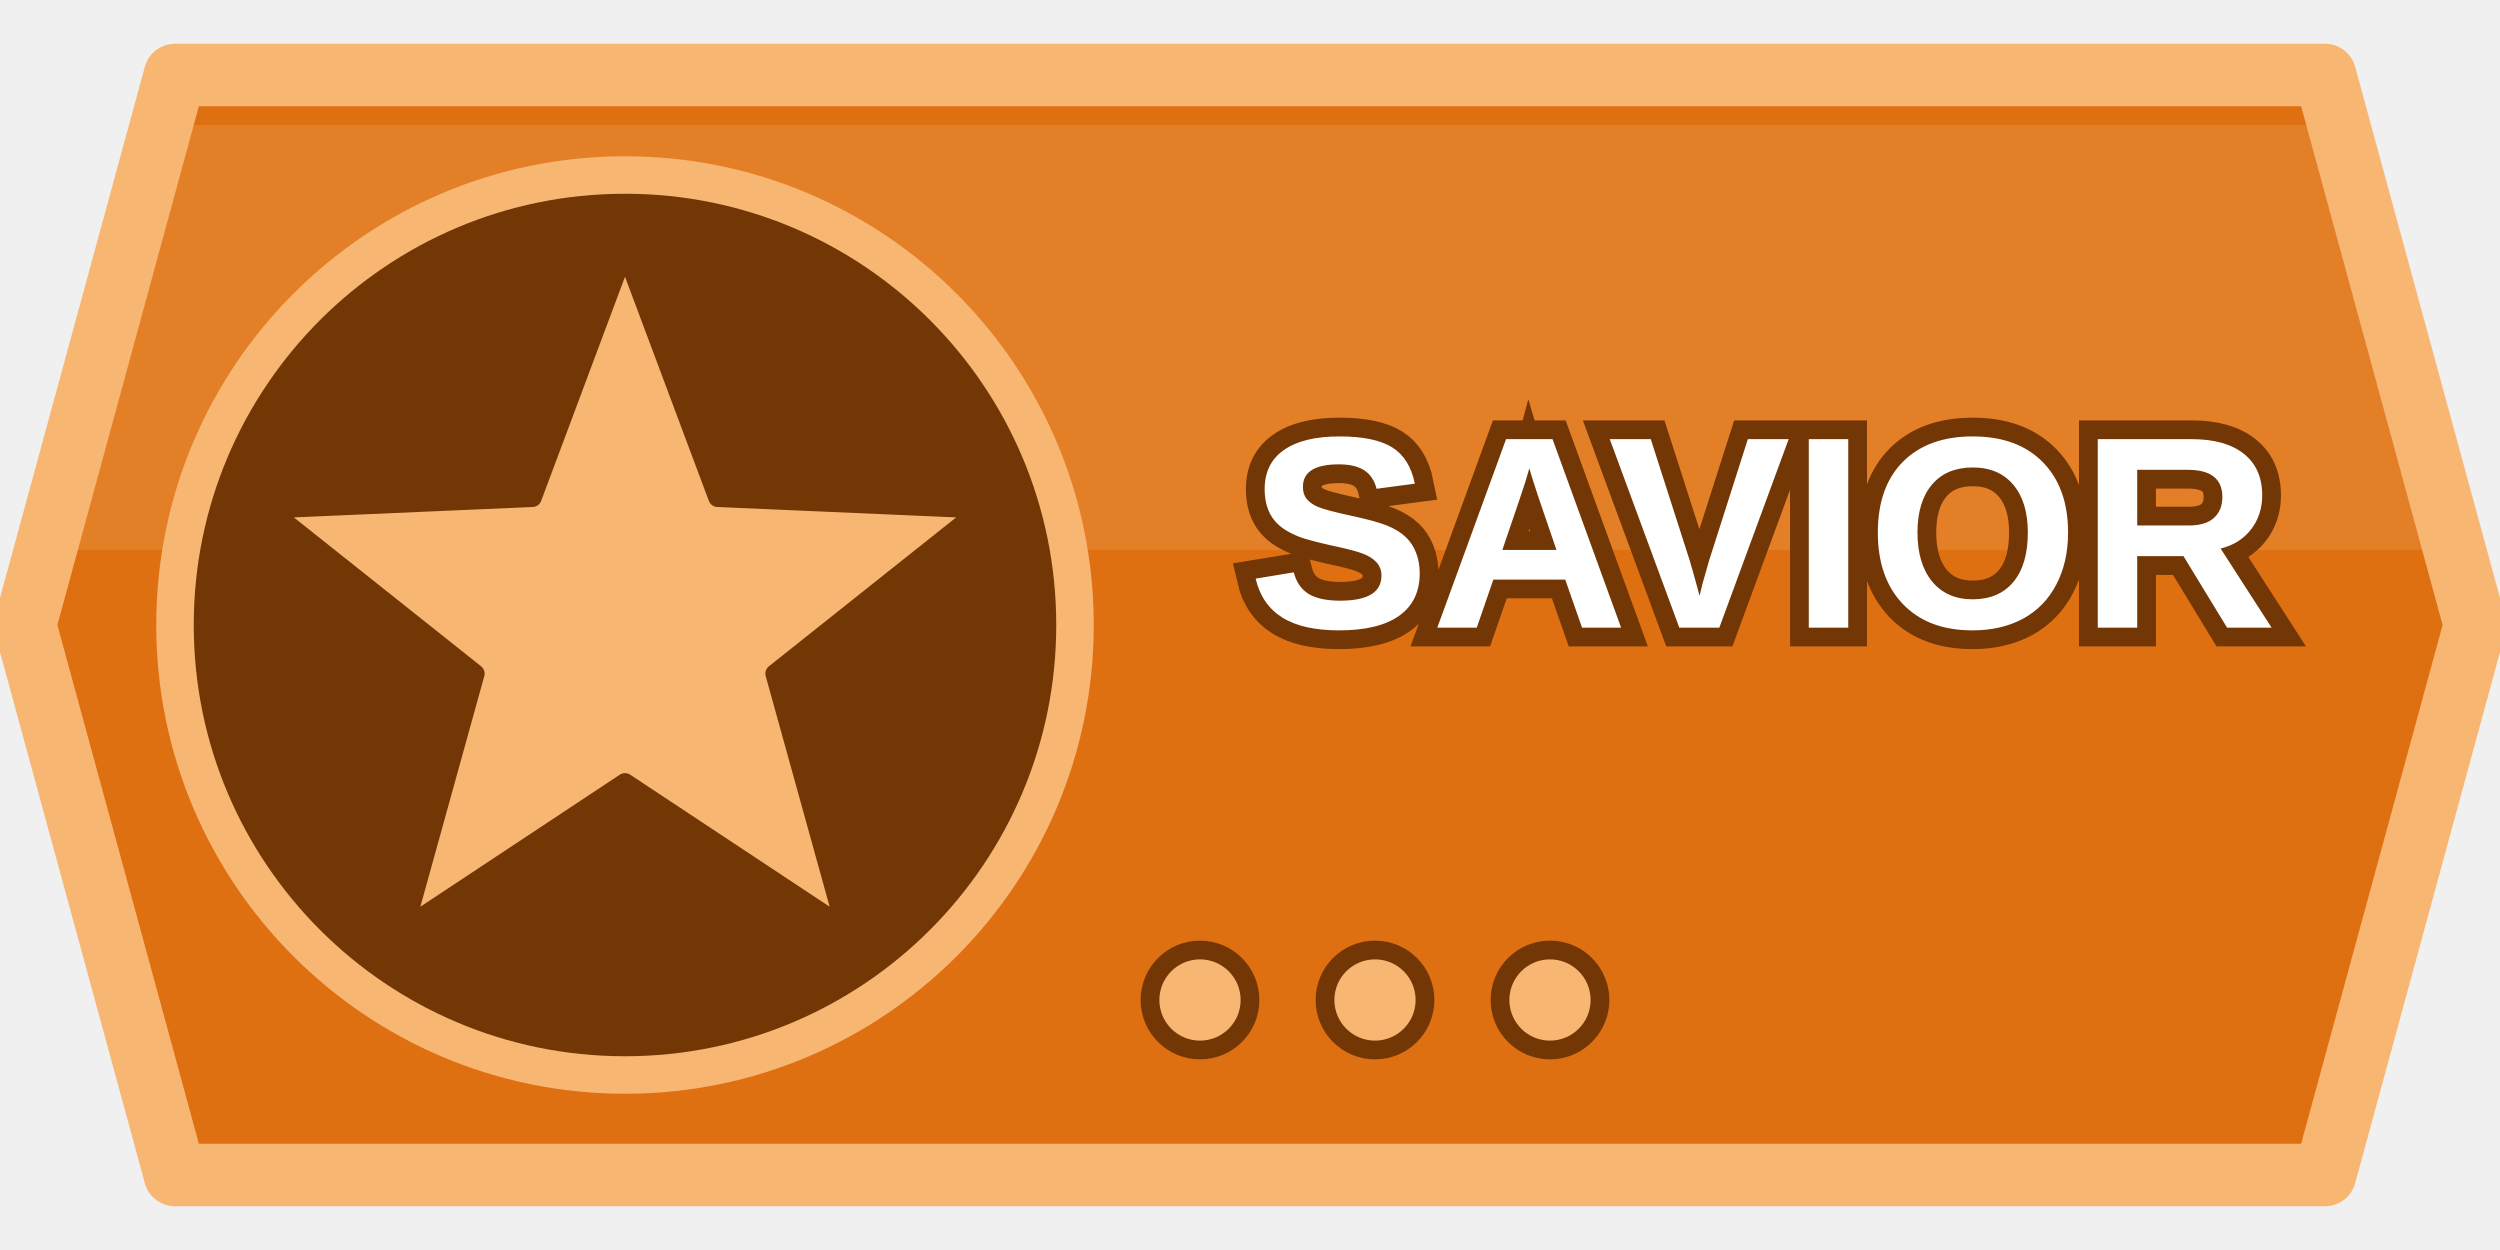
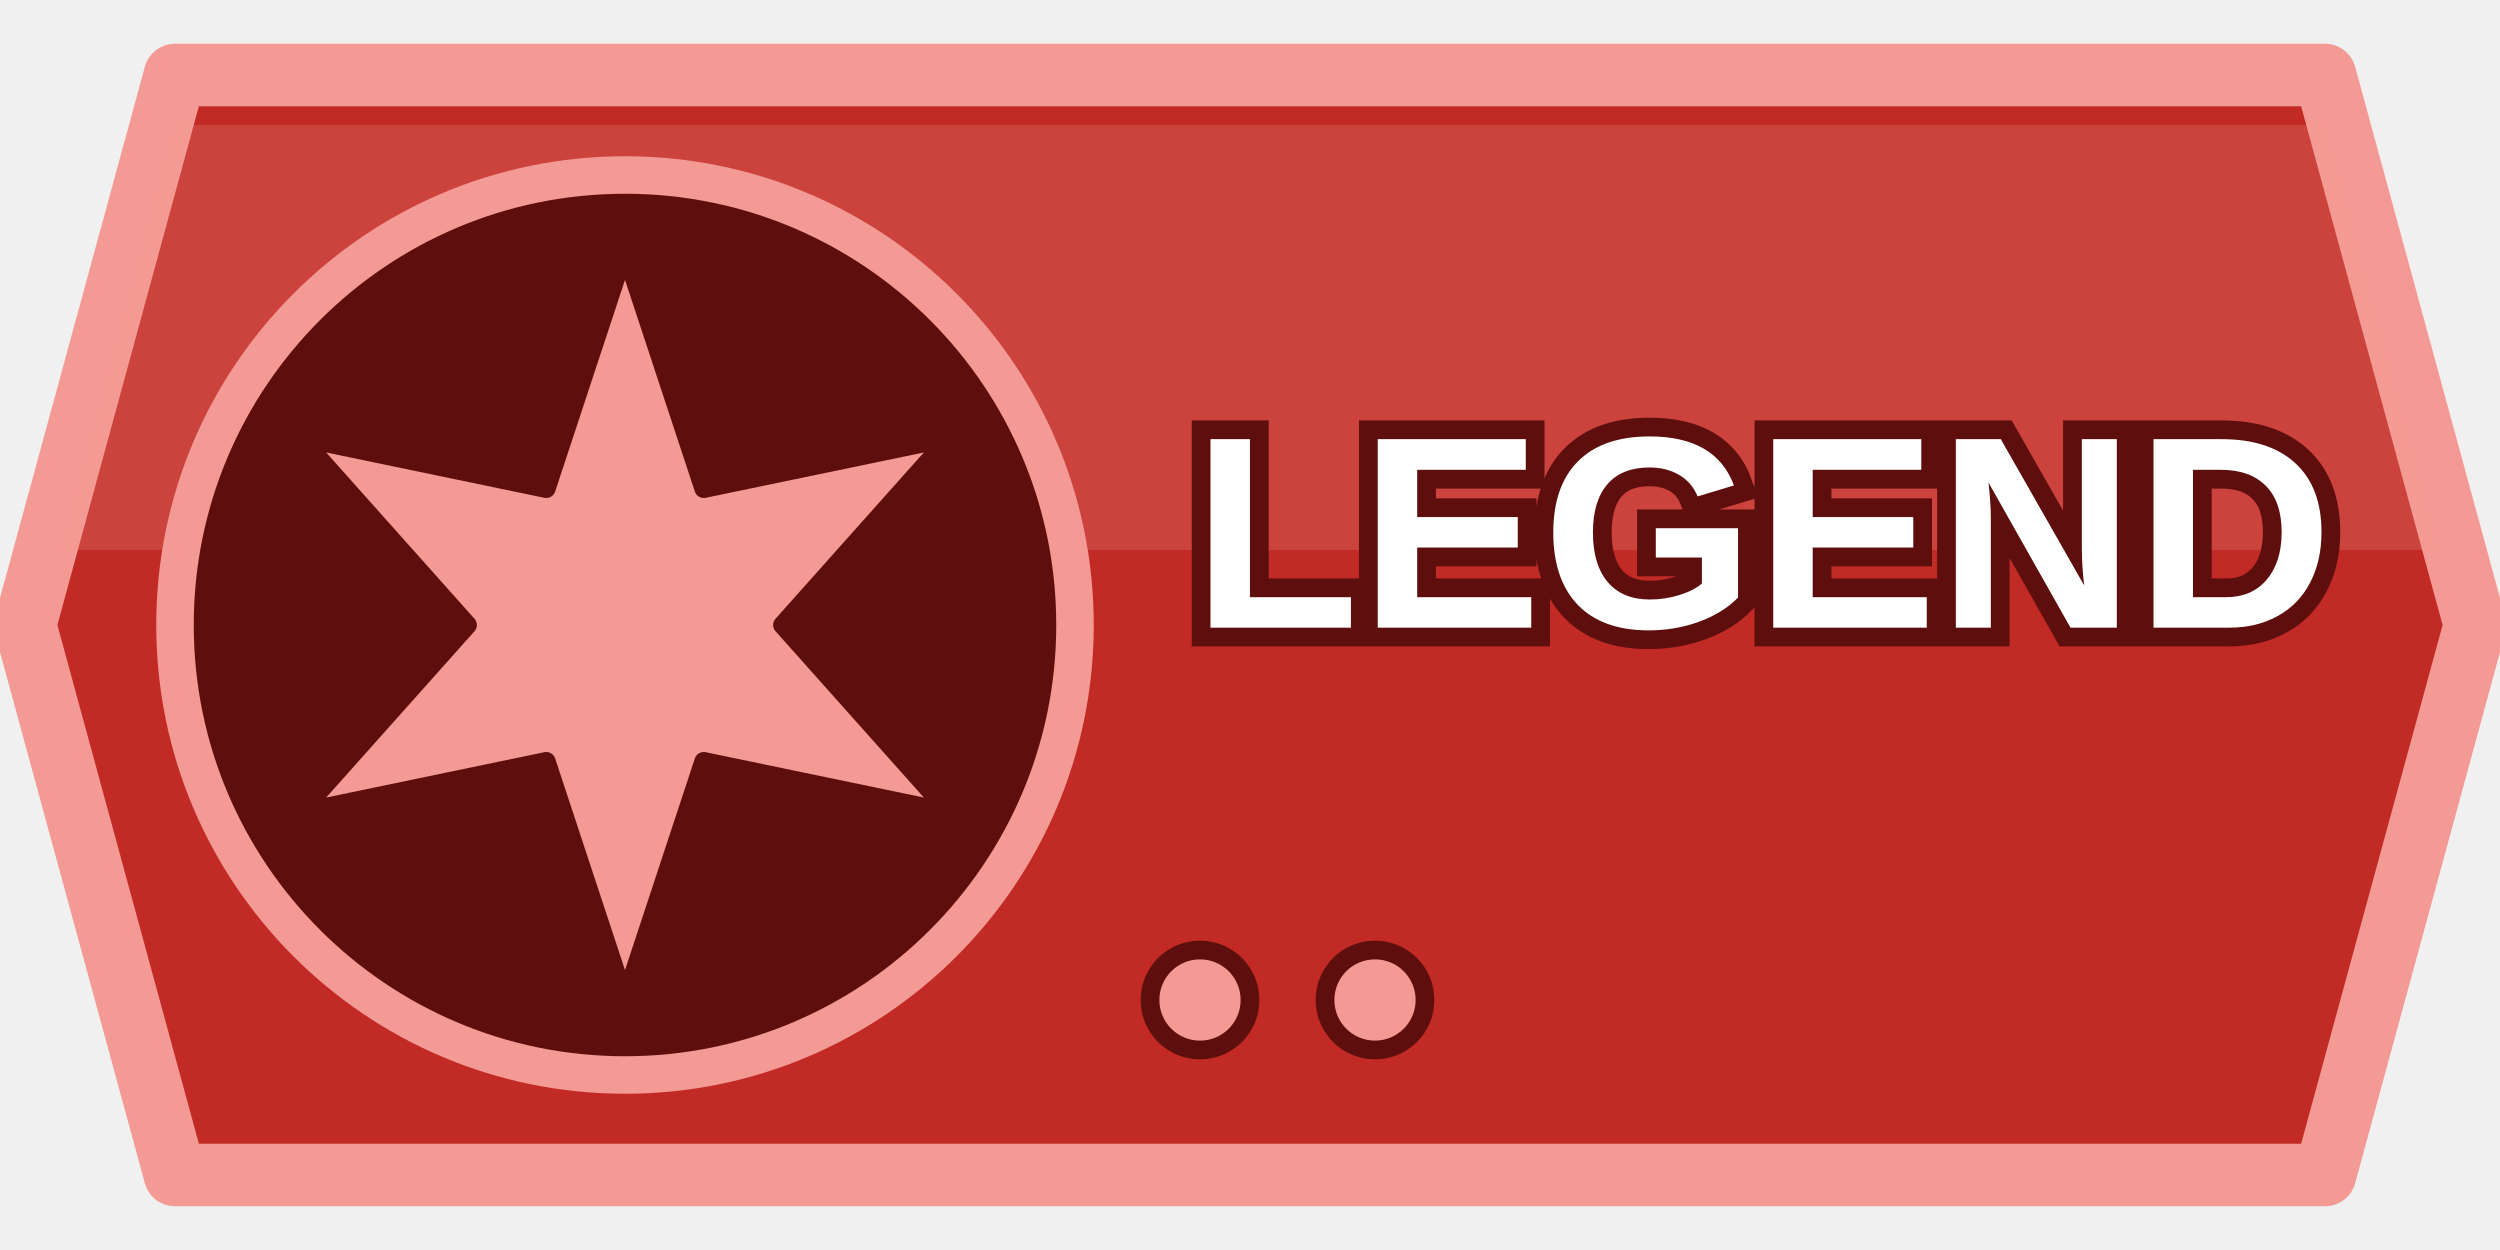
<svg xmlns="http://www.w3.org/2000/svg" viewBox="0 0 200 100" width="200" height="100">
-   <polygon points="14.00,6.00 186.00,6.00 198.00,50.00 186.00,94.00 14.00,94.00 2.00,50.00" fill="#de7012" stroke="#f8b673" stroke-width="5" stroke-linejoin="round" />
-   <polygon points="14.00,10.00 186.00,10.00 195.00,44.00 5.00,44.00" fill="#f8b673" fill-opacity="0.22" />
-   <circle cx="50" cy="50" r="36" fill="#733605" stroke="#f8b673" stroke-width="3" />
-   <polygon points="50.00,20.00 57.41,39.81 78.53,40.73 61.98,53.89 67.63,74.27 50.00,62.60 32.37,74.27 38.02,53.89 21.47,40.73 42.59,39.81" fill="#f8b673" stroke="#733605" stroke-width="1.5" stroke-linejoin="round" />
-   <circle cx="96.0" cy="80.0" r="4" fill="#f8b673" stroke="#733605" stroke-width="1.5" />
-   <circle cx="110.0" cy="80.0" r="4" fill="#f8b673" stroke="#733605" stroke-width="1.5" />
-   <circle cx="124.0" cy="80.0" r="4" fill="#f8b673" stroke="#733605" stroke-width="1.5" />
-   <text x="141" y="44" text-anchor="middle" dominant-baseline="middle" font-family="Arial, Helvetica, sans-serif" font-weight="bold" font-size="21.9" fill="#ffffff" stroke="#733605" stroke-width="3" paint-order="stroke">SAVIOR</text>
+   <polygon points="14.00,6.00 186.00,6.00 198.00,50.00 186.00,94.00 14.00,94.00 2.00,50.00" fill="#c22a26" stroke="#f39a94" stroke-width="5" stroke-linejoin="round" />
+   <polygon points="14.00,10.00 186.00,10.00 195.00,44.00 5.00,44.00" fill="#f39a94" fill-opacity="0.22" />
+   <circle cx="50" cy="50" r="36" fill="#5e0f0d" stroke="#f39a94" stroke-width="3" />
+   <polygon points="50.00,20.00 56.30,39.09 75.98,35.00 62.60,50.00 75.98,65.00 56.30,60.91 50.00,80.00 43.70,60.91 24.02,65.00 37.40,50.00 24.02,35.00 43.70,39.09" fill="#f39a94" stroke="#5e0f0d" stroke-width="1.5" stroke-linejoin="round" />
+   <circle cx="96.0" cy="80.0" r="4" fill="#f39a94" stroke="#5e0f0d" stroke-width="1.5" />
+   <circle cx="110.0" cy="80.0" r="4" fill="#f39a94" stroke="#5e0f0d" stroke-width="1.5" />
+   <text x="141" y="44" text-anchor="middle" dominant-baseline="middle" font-family="Arial, Helvetica, sans-serif" font-weight="bold" font-size="21.9" fill="#ffffff" stroke="#5e0f0d" stroke-width="3" paint-order="stroke">LEGEND</text>
</svg>
